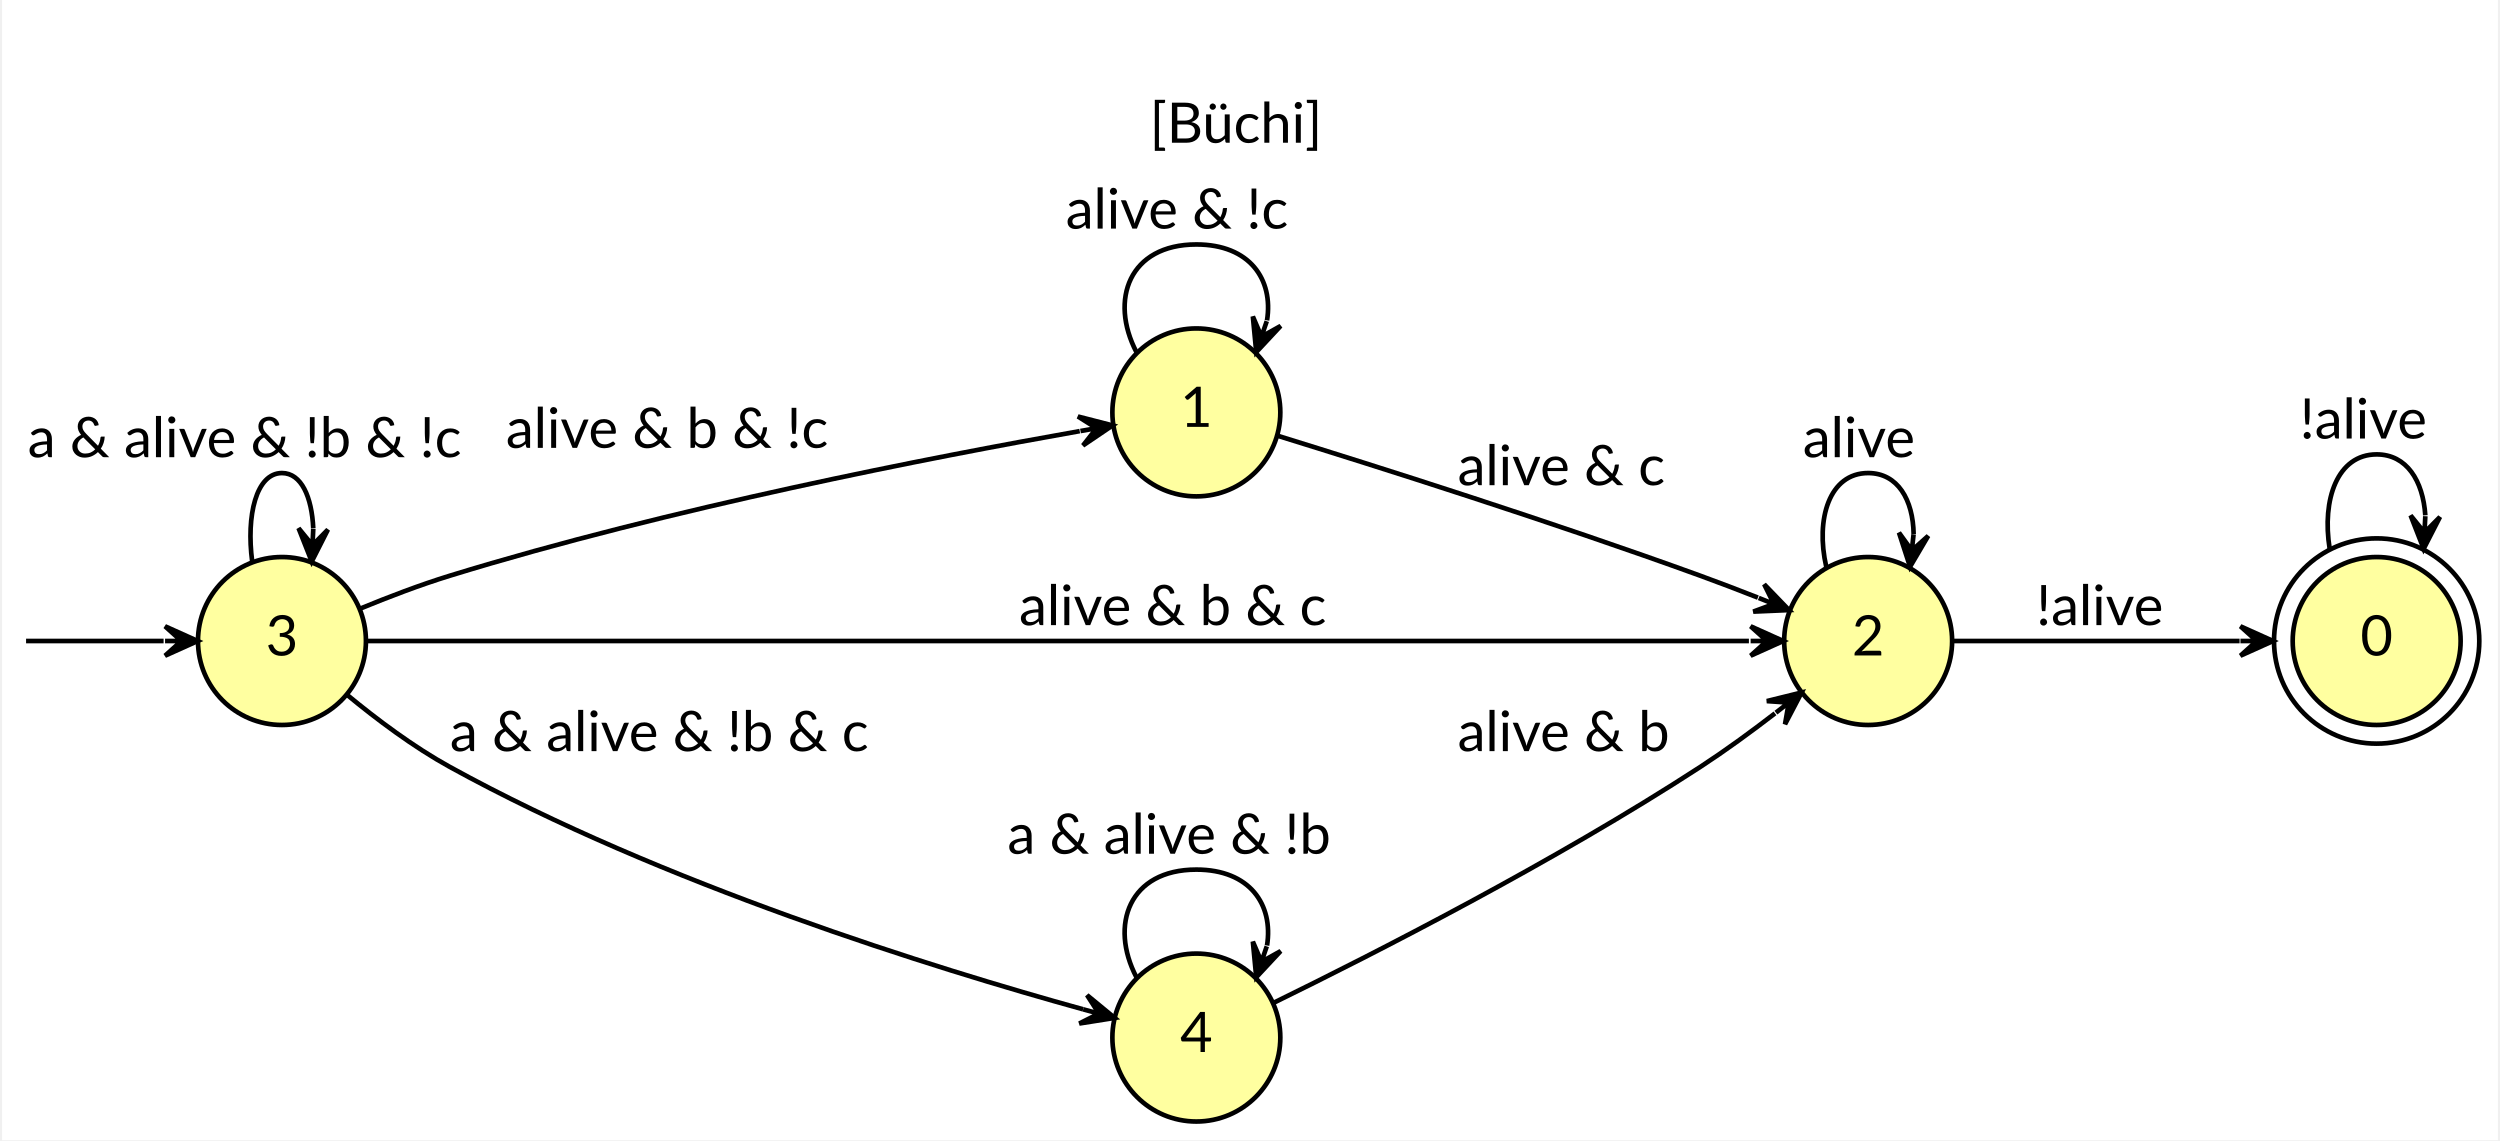
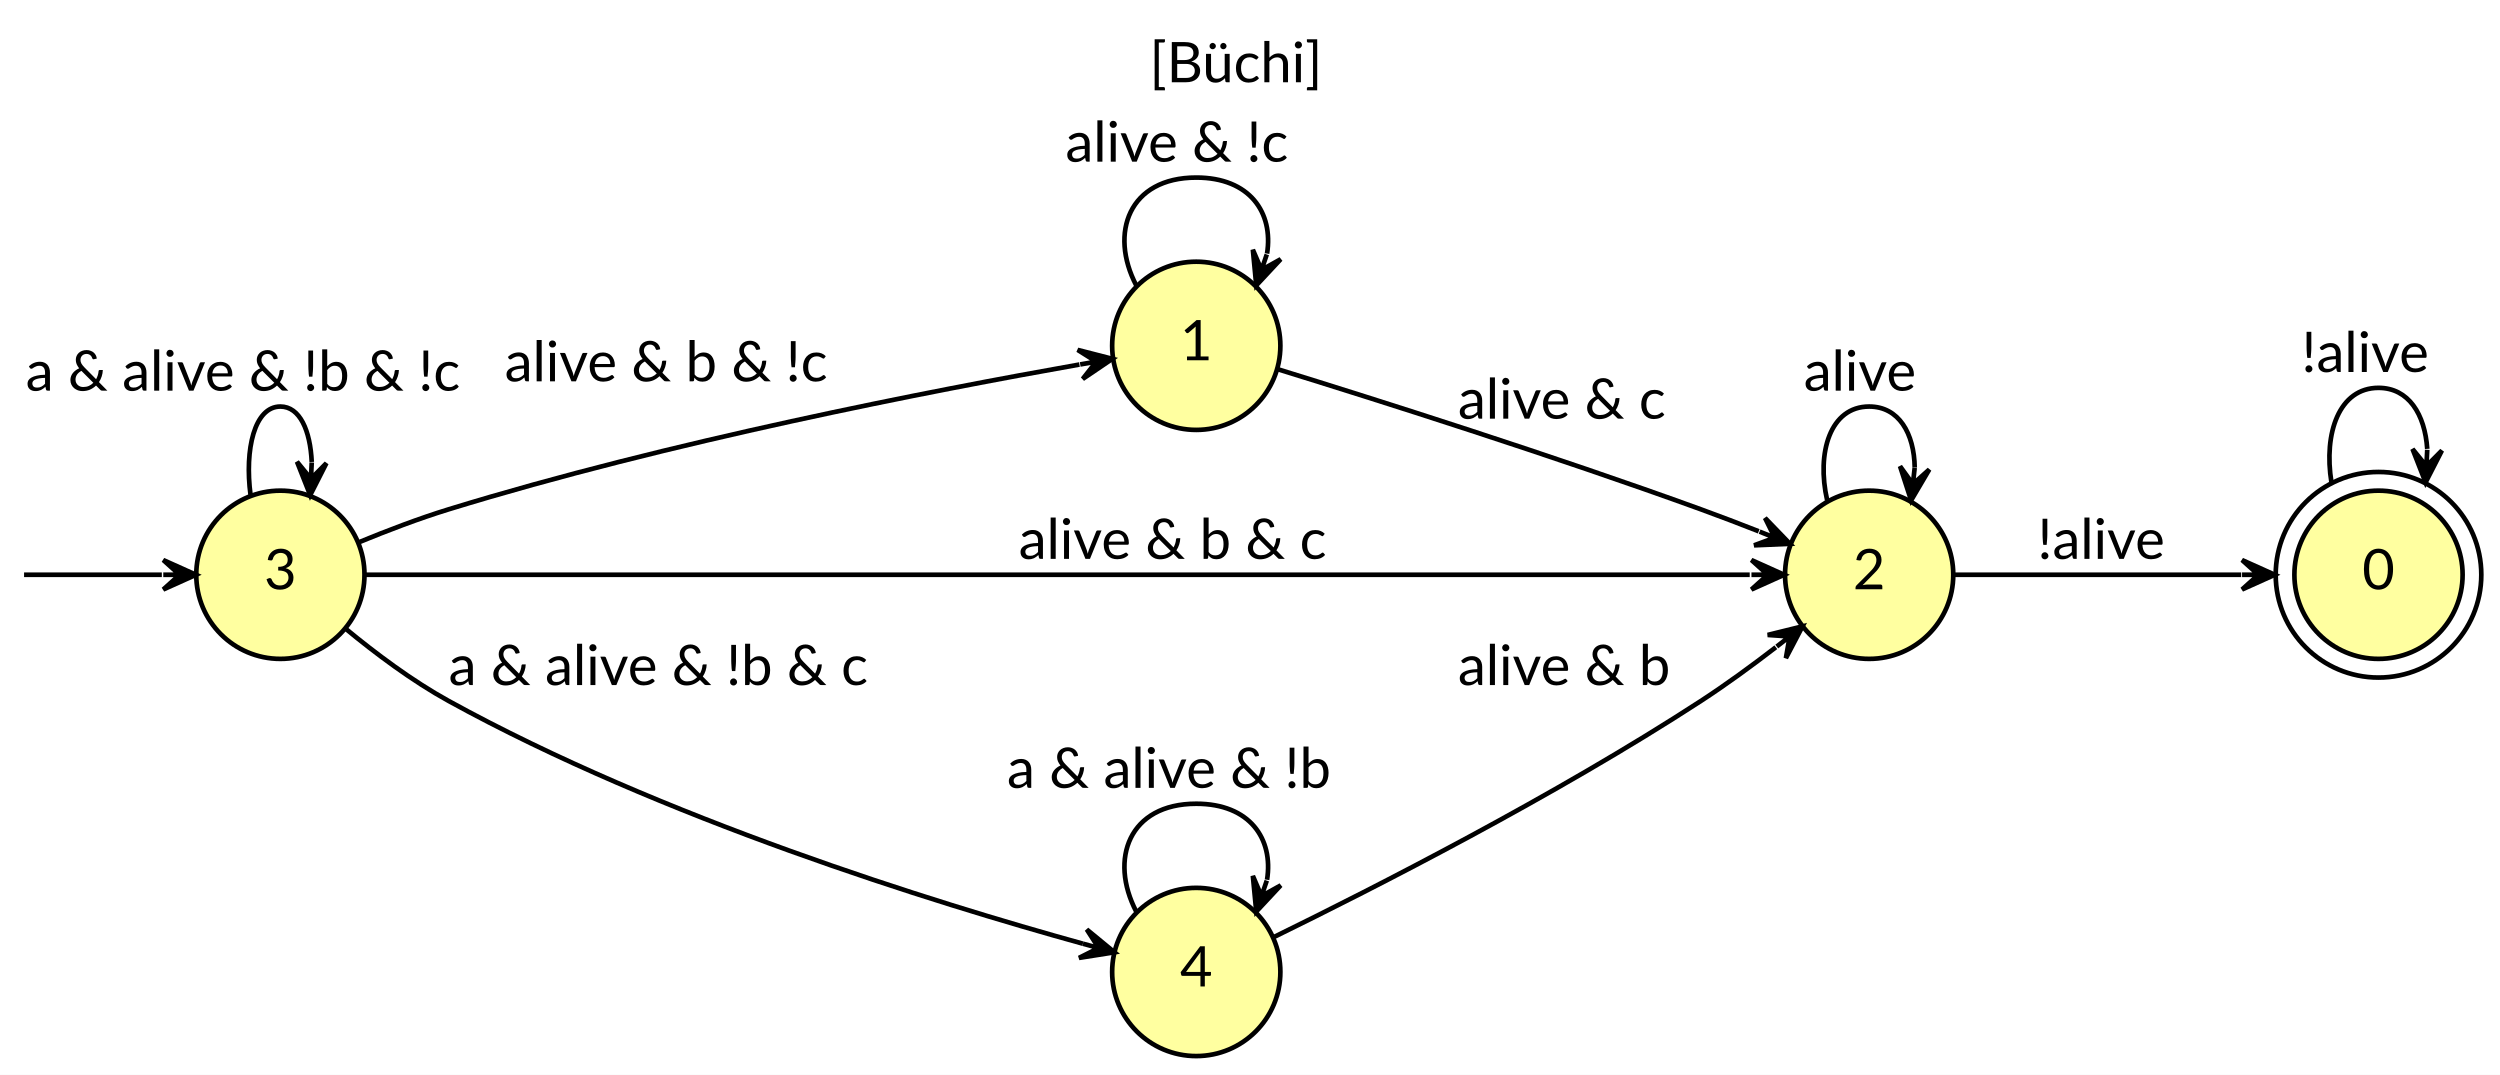
- <svg xmlns="http://www.w3.org/2000/svg" width="535pt" height="244pt" viewBox="0 0 535 244.4">
-   <g class="graph" transform="translate(4 240.4)">
-     <path fill="#fff" stroke="transparent" d="M-4 4v-244.4h535V4H-4z" />
-     <text x="242" y="-209.8" font-family="Lato" font-size="12">[Büchi]</text>
+ <svg xmlns="http://www.w3.org/2000/svg" width="535pt" height="230pt" viewBox="0 0 535 230">
+   <g class="graph" transform="translate(4 226)">
+     <path fill="#fff" stroke="transparent" d="M-4 4v-230h535V4H-4z" />
+     <text x="242" y="-208.4" font-family="Lato" font-size="12">[Büchi]</text>
    <g class="node">
      <circle fill="#ffffa0" stroke="#000" cx="56" cy="-103" r="18" />
      <text text-anchor="middle" x="56" y="-99.9" font-family="Lato" font-size="12">3</text>
    </g>
    <g class="edge">
      <path fill="none" stroke="#000" d="M1.15-103h29.48" />
      <path stroke="#000" d="M37.94-103l-7-3.15 3.5 3.15h-3.5 3.5l-3.5 3.15 7-3.15h0z" />
    </g>
    <g class="edge">
      <path fill="none" stroke="#000" d="M49.62-120.04c-1.3-9.82.83-18.96 6.38-18.96 4.17 0 6.4 5.14 6.71 11.86" />
      <path stroke="#000" d="M62.38-120.04l3.47-6.84-3.31 3.35.17-3.5h0l-.17 3.5-2.98-3.65 2.82 7.14h0z" />
      <text x="1.5" y="-142.4" font-family="Lato" font-size="12">a &amp; alive &amp; !b &amp; !c</text>
    </g>
    <g class="node">
      <circle fill="#ffffa0" stroke="#000" cx="252" cy="-152" r="18" />
      <text text-anchor="middle" x="252" y="-148.9" font-family="Lato" font-size="12">1</text>
    </g>
    <g class="edge">
      <path fill="none" stroke="#000" d="M72.83-109.97c5.94-2.44 12.79-5.07 19.17-7.03 47.02-14.47 103.6-25.44 135-30.99" />
      <path stroke="#000" d="M234.05-149.21l-7.43-1.91 3.99 2.51-3.45.6h0l3.45-.6-2.91 3.7 6.35-4.3h0z" />
      <text x="104" y="-144.4" font-family="Lato" font-size="12">alive &amp; b &amp; !c</text>
    </g>
    <g class="node">
      <circle fill="#ffffa0" stroke="#000" cx="396" cy="-103" r="18" />
      <text text-anchor="middle" x="396" y="-99.9" font-family="Lato" font-size="12">2</text>
    </g>
    <g class="edge">
      <path fill="none" stroke="#000" d="M74.23-103h296.21" />
      <path stroke="#000" d="M377.81-103l-7-3.15 3.5 3.15h-3.5 3.5l-3.5 3.15 7-3.15h0z" />
      <text x="214" y="-106.4" font-family="Lato" font-size="12">alive &amp; b &amp; c</text>
    </g>
    <g class="node">
      <circle fill="#ffffa0" stroke="#000" cx="252" cy="-18" r="18" />
      <text text-anchor="middle" x="252" y="-14.9" font-family="Lato" font-size="12">4</text>
    </g>
    <g class="edge">
      <path fill="none" stroke="#000" d="M69.96-91.46C76.28-86.24 84.2-80.29 92-76c45.46 25.04 103.89 43.14 135.74 51.95" />
      <path stroke="#000" d="M234.5-22.21l-5.93-4.88 2.55 3.96-3.38-.92h0l3.38.92-4.21 2.12 7.59-1.2h0z" />
      <text x="92" y="-79.4" font-family="Lato" font-size="12">a &amp; alive &amp; !b &amp; c</text>
    </g>
    <g class="node">
      <circle fill="#ffffa0" stroke="#000" cx="505" cy="-103" r="18" />
      <circle fill="none" stroke="#000" cx="505" cy="-103" r="22" />
      <text text-anchor="middle" x="505" y="-99.9" font-family="Lato" font-size="12">0</text>
    </g>
    <g class="edge">
      <path fill="none" stroke="#000" d="M494.93-122.76C493.22-133.35 496.58-143 505-143c6.45 0 9.93 5.66 10.43 13.06" />
      <path stroke="#000" d="M515.07-122.76l3.5-6.83-3.32 3.34.18-3.5h0l-.18 3.5-2.97-3.66 2.79 7.15h0z" />
      <text x="488.5" y="-146.4" font-family="Lato" font-size="12">!alive</text>
    </g>
    <g class="edge">
      <path fill="none" stroke="#000" d="M239.16-164.92C233.31-176.13 237.59-188 252-188c11.49 0 16.54 7.53 15.15 16.27" />
      <path stroke="#000" d="M264.84-164.92l5.23-5.61-4.11 2.3 1.13-3.32h0l-1.13 3.32-1.85-4.33.73 7.64h0z" />
      <text x="224" y="-191.4" font-family="Lato" font-size="12">alive &amp; !c</text>
    </g>
    <g class="edge">
      <path fill="none" stroke="#000" d="M269.43-146.99c21.1 6.52 58.79 18.45 90.57 29.99 4.02 1.46 8.27 3.09 12.37 4.7" />
      <path stroke="#000" d="M379.05-109.63l-5.33-5.52 2.08 4.22-3.25-1.3h0l3.25 1.3-4.42 1.63 7.67-.33h0z" />
      <text x="308" y="-136.4" font-family="Lato" font-size="12">alive &amp; c</text>
    </g>
    <g class="edge">
      <path fill="none" stroke="#000" d="M414.19-103h61.43" />
      <path stroke="#000" d="M482.8-103l-7-3.15 3.5 3.15h-3.5 3.5l-3.5 3.15 7-3.15h0z" />
      <text x="432" y="-106.4" font-family="Lato" font-size="12">!alive</text>
    </g>
    <g class="edge">
      <path fill="none" stroke="#000" d="M387.02-118.92c-2.34-10.23.65-20.08 8.98-20.08 6.38 0 9.63 5.77 9.75 13.07" />
      <path stroke="#000" d="M404.98-118.92l3.89-6.61-3.51 3.13.38-3.47h0l-.38 3.47-2.75-3.82 2.37 7.3h0z" />
      <text x="382" y="-142.4" font-family="Lato" font-size="12">alive</text>
    </g>
    <g class="edge">
      <path fill="none" stroke="#000" d="M268.69-25.51C289.94-35.91 328.83-55.72 360-76c5.36-3.49 10.95-7.57 16.03-11.49" />
      <path stroke="#000" d="M381.74-91.96l-7.45 1.84 4.7.32-2.76 2.16h0l2.76-2.16-.81 4.64 3.56-6.8h0z" />
      <text x="308" y="-79.4" font-family="Lato" font-size="12">alive &amp; b</text>
    </g>
    <g class="edge">
      <path fill="none" stroke="#000" d="M239.16-30.92C233.31-42.13 237.59-54 252-54c11.49 0 16.54 7.53 15.15 16.27" />
      <path stroke="#000" d="M264.84-30.92l5.23-5.61-4.11 2.3 1.13-3.32h0l-1.13 3.32-1.85-4.33.73 7.64h0z" />
      <text x="211.5" y="-57.4" font-family="Lato" font-size="12">a &amp; alive &amp; !b</text>
    </g>
  </g>
</svg>
